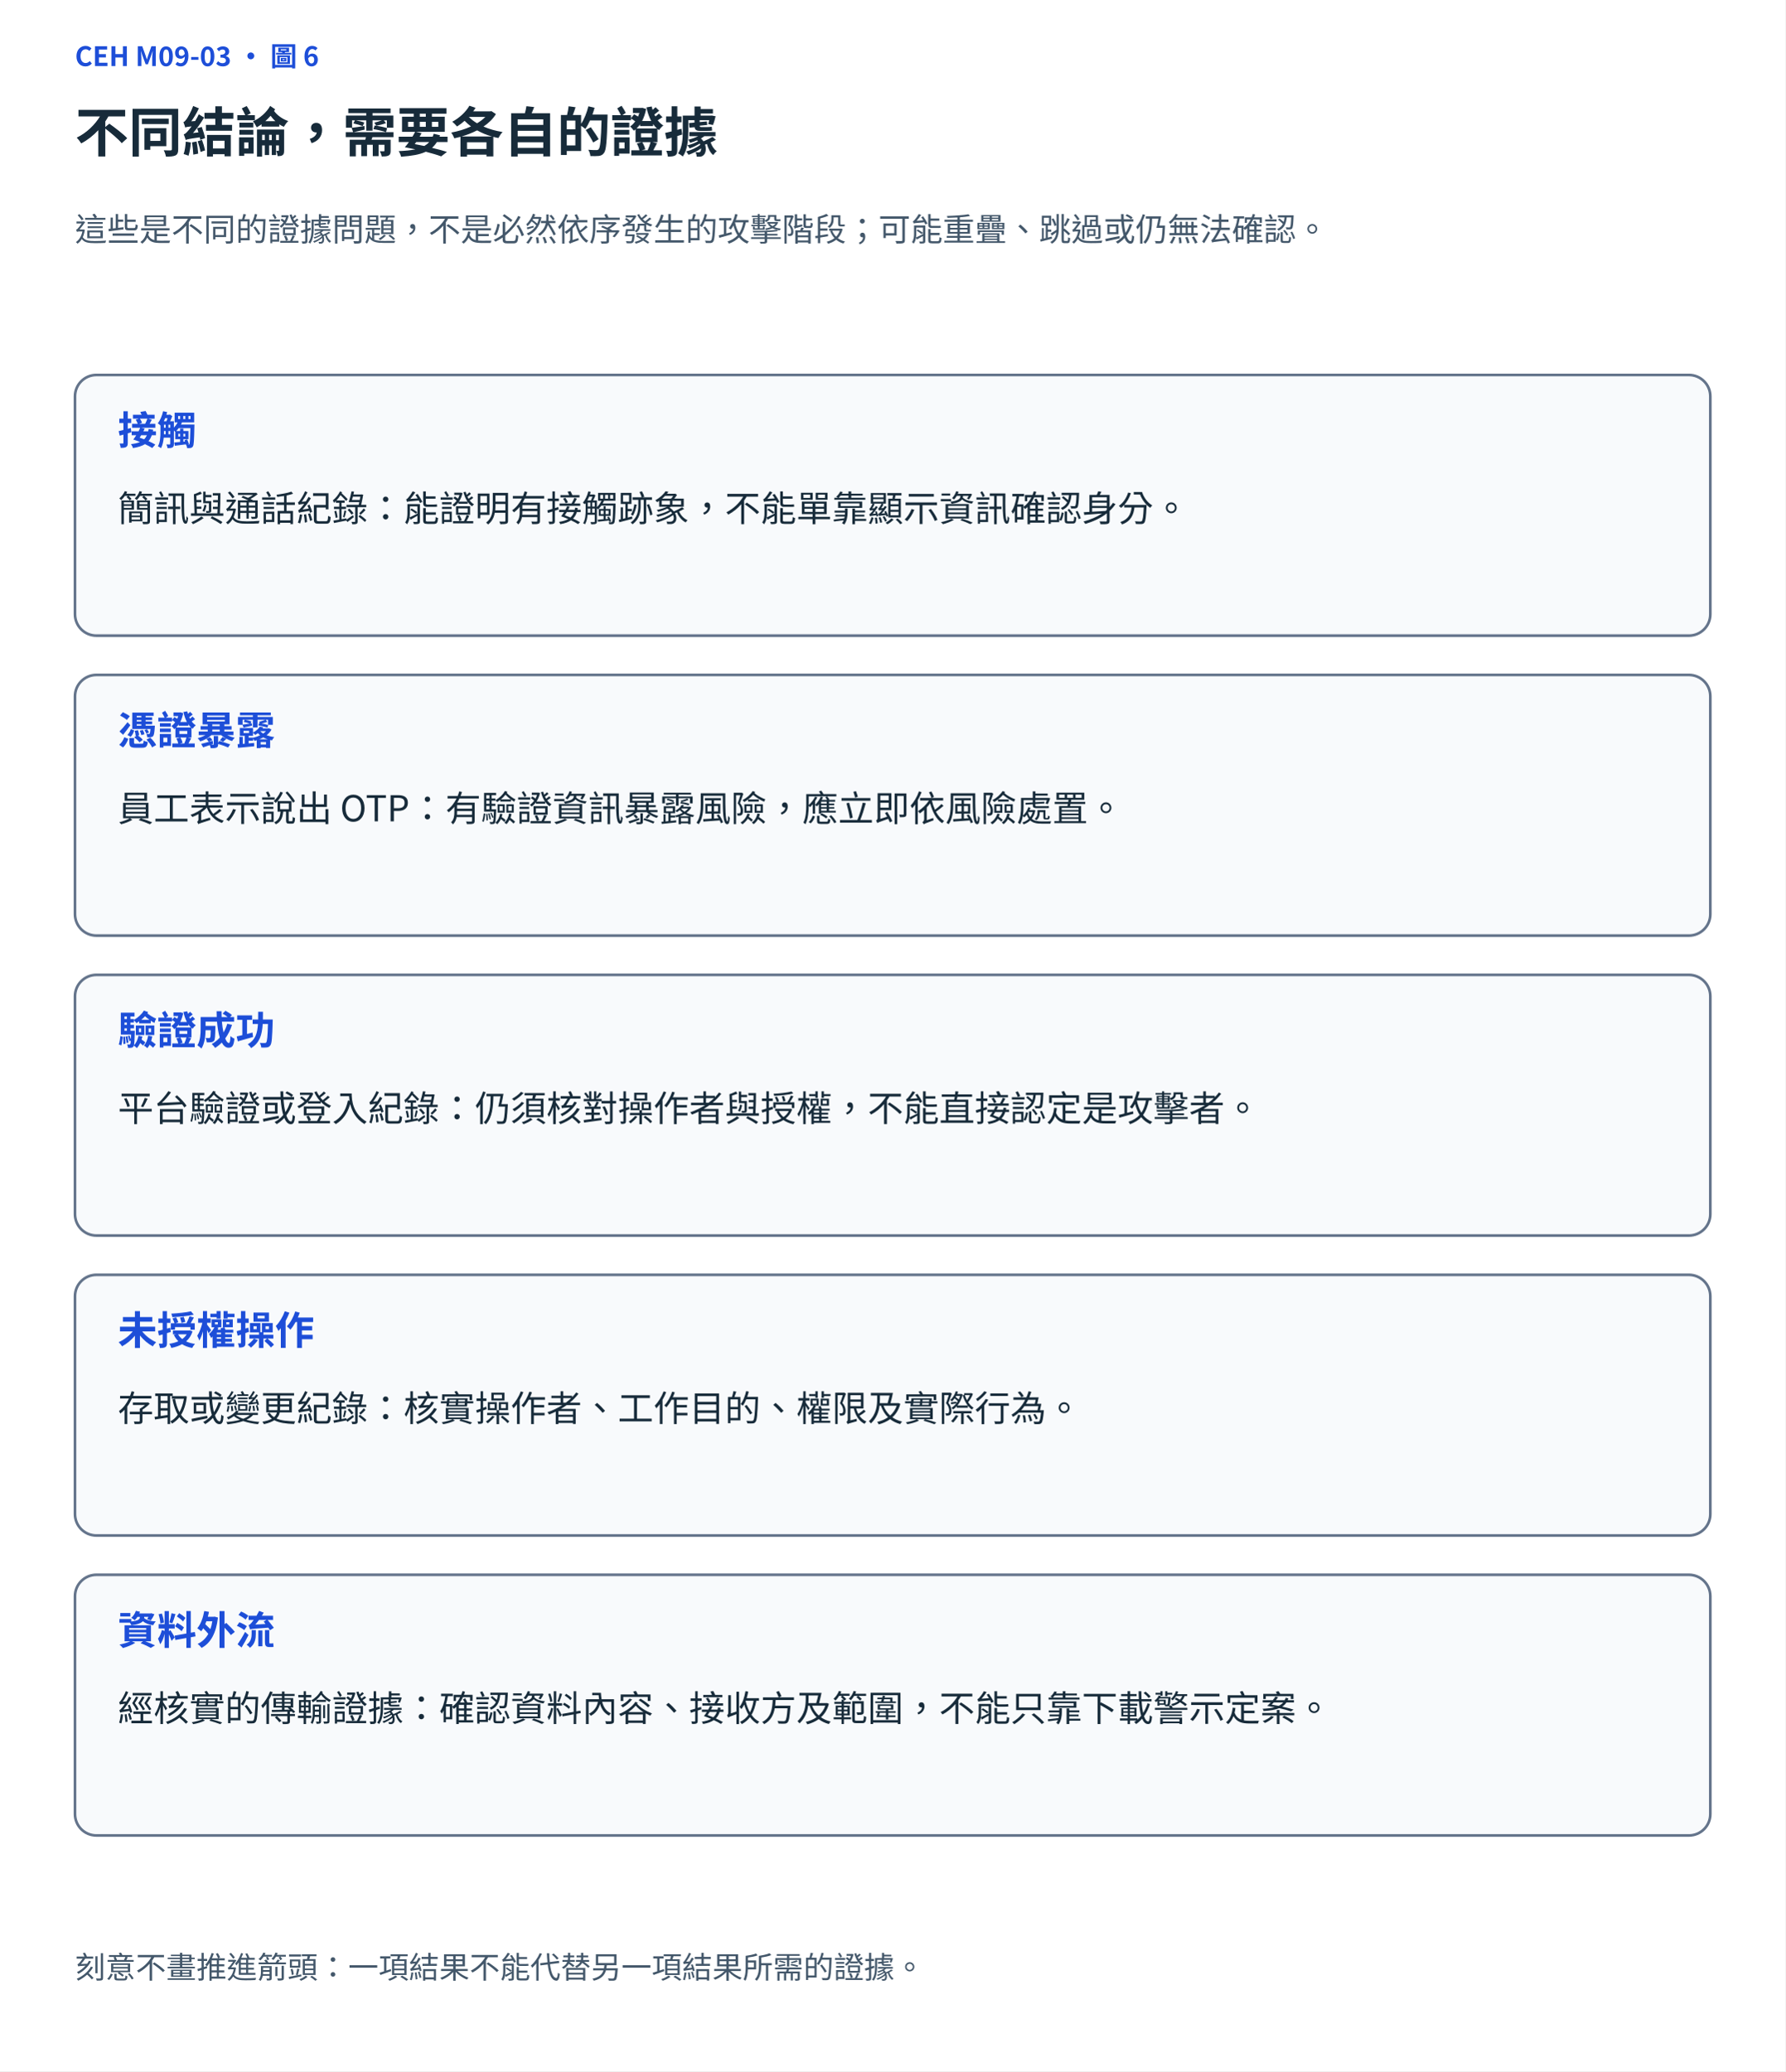
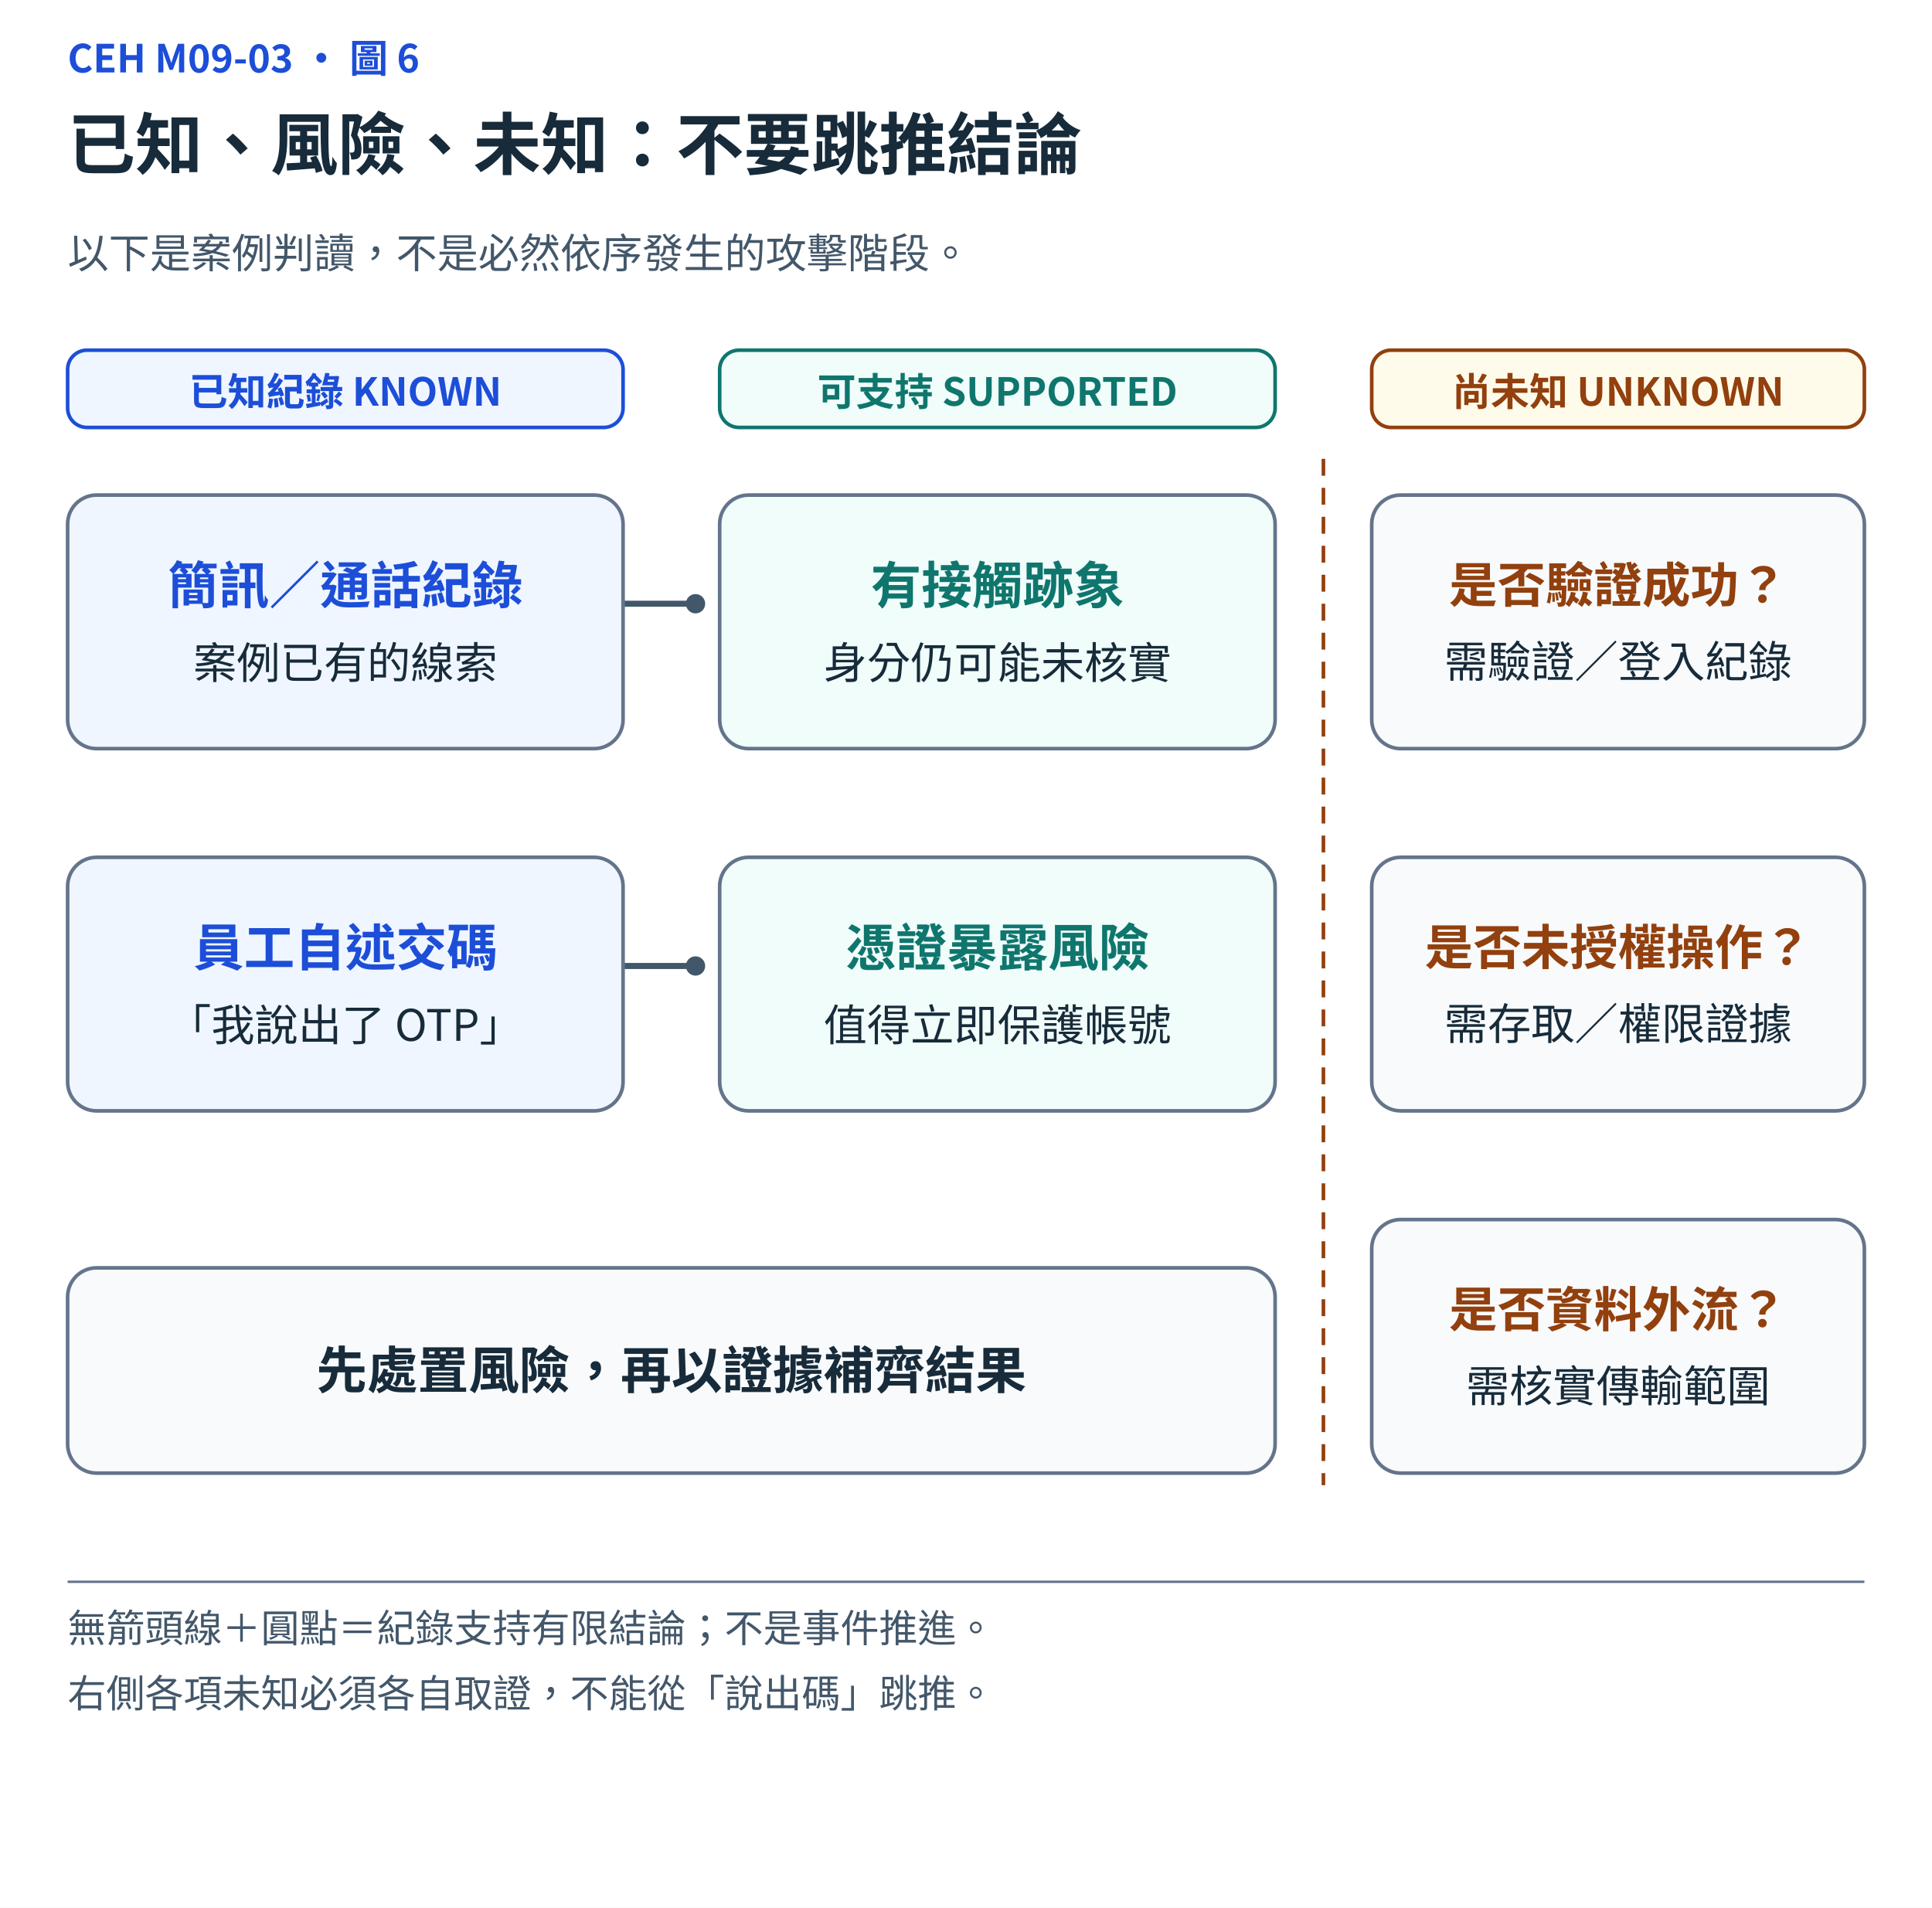
- <svg xmlns="http://www.w3.org/2000/svg" width="1000" height="1160" viewBox="0 0 1000 1160" role="img" aria-labelledby="title desc">
+ <svg xmlns="http://www.w3.org/2000/svg" width="800" height="790" viewBox="0 0 800 790" role="img" aria-labelledby="m0903-f6-zh-title m0903-f6-zh-desc">
  <defs>
-     <marker id="arrow" markerWidth="10" markerHeight="10" refX="8" refY="5" orient="auto" markerUnits="userSpaceOnUse">
+     <marker id="m0903-f6-zh-flow" markerWidth="10" markerHeight="10" refX="8" refY="5" orient="auto" markerUnits="userSpaceOnUse">
+       <path d="M 0 0 L 9 5 L 0 10 Z" fill="#1d4ed8" />
+     </marker>
+     <marker id="m0903-f6-zh-attempt" markerWidth="10" markerHeight="10" refX="8" refY="5" orient="auto" markerUnits="userSpaceOnUse">
+       <path d="M 0 0 L 9 5 L 0 10 Z" fill="#92400e" />
+     </marker>
+     <marker id="m0903-f6-zh-process" markerWidth="10" markerHeight="10" refX="8" refY="5" orient="auto" markerUnits="userSpaceOnUse">
      <path d="M 0 0 L 9 5 L 0 10 Z" fill="#43576a" />
    </marker>
  </defs>
-   <rect width="1000" height="1160" fill="#ffffff" />
+   <rect width="800" height="790" fill="#ffffff" />
  <g font-family="Noto Sans CJK TC, sans-serif" fill="#172b3a">
-     <text x="42" y="37" font-size="15" font-weight="700" fill="#1d4ed8" text-anchor="start">CEH M09-03 · 圖 6</text>
-     <text x="42" y="85" font-size="30" font-weight="700" fill="#172b3a" text-anchor="start">不同結論，需要各自的證據</text>
-     <text x="42" y="135" font-size="18" font-weight="400" fill="#43576a" text-anchor="start">這些是不同的證據問題，不是必然依序發生的攻擊階段；可能重疊、跳過或仍無法確認。</text>
-     <rect x="42" y="210" width="916" height="146" rx="12" fill="#f8fafc" stroke="#64748b" stroke-width="1.5" />
-     <text x="66" y="249" font-size="22" font-weight="700" fill="#1d4ed8" text-anchor="start">接觸</text>
-     <text x="66" y="292" font-size="20" font-weight="400" fill="#172b3a" text-anchor="start">簡訊與通話紀錄：能證明有接觸跡象，不能單靠顯示資訊確認身分。</text>
-     <rect x="42" y="378" width="916" height="146" rx="12" fill="#f8fafc" stroke="#64748b" stroke-width="1.5" />
-     <text x="66" y="417" font-size="22" font-weight="700" fill="#1d4ed8" text-anchor="start">憑證暴露</text>
-     <text x="66" y="460" font-size="20" font-weight="400" fill="#172b3a" text-anchor="start">員工表示說出 OTP：有驗證資訊暴露風險，應立即依風險處置。</text>
-     <rect x="42" y="546" width="916" height="146" rx="12" fill="#f8fafc" stroke="#64748b" stroke-width="1.5" />
-     <text x="66" y="585" font-size="22" font-weight="700" fill="#1d4ed8" text-anchor="start">驗證成功</text>
-     <text x="66" y="628" font-size="20" font-weight="400" fill="#172b3a" text-anchor="start">平台驗證或登入紀錄：仍須核對操作者與授權，不能直接認定是攻擊者。</text>
-     <rect x="42" y="714" width="916" height="146" rx="12" fill="#f8fafc" stroke="#64748b" stroke-width="1.5" />
-     <text x="66" y="753" font-size="22" font-weight="700" fill="#1d4ed8" text-anchor="start">未授權操作</text>
-     <text x="66" y="796" font-size="20" font-weight="400" fill="#172b3a" text-anchor="start">存取或變更紀錄：核實操作者、工作目的、權限及實際行為。</text>
-     <rect x="42" y="882" width="916" height="146" rx="12" fill="#f8fafc" stroke="#64748b" stroke-width="1.5" />
-     <text x="66" y="921" font-size="22" font-weight="700" fill="#1d4ed8" text-anchor="start">資料外流</text>
-     <text x="66" y="964" font-size="20" font-weight="400" fill="#172b3a" text-anchor="start">經核實的傳輸證據：確認資料內容、接收方及範圍，不能只靠下載警示定案。</text>
-     <text x="42" y="1108" font-size="17" font-weight="400" fill="#43576a" text-anchor="start">刻意不畫推進箭頭：一項結果不能代替另一項結果所需的證據。</text>
+     <text x="28" y="30" font-size="16" font-weight="700" fill="#1d4ed8" text-anchor="start">CEH M09-03 · 圖 6</text>
+     <text x="28" y="70" font-size="28" font-weight="700" fill="#172b3a" text-anchor="start">已知、風險、未知：不要跳推結論</text>
+     <text x="28" y="111" font-size="17" font-weight="400" fill="#43576a" text-anchor="start">以下是案例判讀，不是必然依序發生的攻擊階段。</text>
+     <rect x="28" y="145" width="230" height="32" rx="8" fill="#eff6ff" stroke="#1d4ed8" stroke-width="1.5" />
+     <text x="143.0" y="168" font-size="16" font-weight="700" fill="#1d4ed8" text-anchor="middle">已知紀錄 KNOWN</text>
+     <rect x="298" y="145" width="230" height="32" rx="8" fill="#f0fdfa" stroke="#0f766e" stroke-width="1.5" />
+     <text x="413.0" y="168" font-size="16" font-weight="700" fill="#0f766e" text-anchor="middle">可支持 SUPPORTED</text>
+     <rect x="568" y="145" width="204" height="32" rx="8" fill="#fffbeb" stroke="#92400e" stroke-width="1.5" />
+     <text x="670.0" y="168" font-size="16" font-weight="700" fill="#92400e" text-anchor="middle">尚未知 UNKNOWN</text>
+     <path d="M 258 250 L 288 250" fill="none" stroke="#43576a" stroke-width="2.5" stroke-linejoin="round" />
+     <circle cx="288" cy="250" r="4" fill="#43576a" />
+     <path d="M 258 400 L 288 400" fill="none" stroke="#43576a" stroke-width="2.5" stroke-linejoin="round" />
+     <circle cx="288" cy="400" r="4" fill="#43576a" />
+     <rect x="28" y="205" width="230" height="105" rx="12" fill="#eff6ff" stroke="#64748b" stroke-width="1.5" />
+     <text x="143.0" y="250.0" font-size="21" font-weight="700" fill="#1d4ed8" text-anchor="middle">簡訊／通話紀錄</text>
+     <text x="143.0" y="281.0" font-size="18" font-weight="400" fill="#172b3a" text-anchor="middle">案例已有的線索</text>
+     <rect x="28" y="355" width="230" height="105" rx="12" fill="#eff6ff" stroke="#64748b" stroke-width="1.5" />
+     <text x="143.0" y="400.0" font-size="21" font-weight="700" fill="#1d4ed8" text-anchor="middle">員工自述交碼</text>
+     <text x="143.0" y="431.0" font-size="18" font-weight="400" fill="#172b3a" text-anchor="middle">「我說出了 OTP」</text>
+     <rect x="298" y="205" width="230" height="105" rx="12" fill="#f0fdfa" stroke="#64748b" stroke-width="1.5" />
+     <text x="413.0" y="250.0" font-size="21" font-weight="700" fill="#0f766e" text-anchor="middle">有接觸跡象</text>
+     <text x="413.0" y="281.0" font-size="18" font-weight="400" fill="#172b3a" text-anchor="middle">身分仍可能未核實</text>
+     <rect x="298" y="355" width="230" height="105" rx="12" fill="#f0fdfa" stroke="#64748b" stroke-width="1.5" />
+     <text x="413.0" y="400.0" font-size="21" font-weight="700" fill="#0f766e" text-anchor="middle">憑證暴露風險</text>
+     <text x="413.0" y="431.0" font-size="18" font-weight="400" fill="#172b3a" text-anchor="middle">值得立即保護帳號</text>
+     <rect x="568" y="205" width="204" height="105" rx="12" fill="#f8fafc" stroke="#64748b" stroke-width="1.5" />
+     <text x="670.0" y="249.5" font-size="20" font-weight="700" fill="#92400e" text-anchor="middle">是否驗證成功？</text>
+     <text x="670.0" y="280.5" font-size="18" font-weight="400" fill="#172b3a" text-anchor="middle">需驗證／登入紀錄</text>
+     <rect x="568" y="355" width="204" height="105" rx="12" fill="#f8fafc" stroke="#64748b" stroke-width="1.5" />
+     <text x="670.0" y="399.5" font-size="20" font-weight="700" fill="#92400e" text-anchor="middle">是否未授權操作？</text>
+     <text x="670.0" y="430.5" font-size="18" font-weight="400" fill="#172b3a" text-anchor="middle">需存取／權限證據</text>
+     <rect x="568" y="505" width="204" height="105" rx="12" fill="#f8fafc" stroke="#64748b" stroke-width="1.5" />
+     <text x="670.0" y="549.5" font-size="20" font-weight="700" fill="#92400e" text-anchor="middle">是否資料外流？</text>
+     <text x="670.0" y="580.5" font-size="18" font-weight="400" fill="#172b3a" text-anchor="middle">需核實傳輸範圍</text>
+     <line x1="548" y1="190" x2="548" y2="615" stroke="#92400e" stroke-width="1.5" stroke-dasharray="7 5" />
+     <rect x="28" y="525" width="500" height="85" rx="12" fill="#f8fafc" stroke="#64748b" stroke-width="1.5" />
+     <text x="278.0" y="575.0" font-size="21" font-weight="700" fill="#172b3a" text-anchor="middle">先處置風險，再以證據補齊結果</text>
+     <line x1="28" y1="655" x2="772" y2="655" stroke="#64748b" stroke-width="1" />
+     <text x="28" y="680" font-size="16" font-weight="400" fill="#43576a" text-anchor="start">無箭頭線＋圓點＝紀錄支持有限結論；不是事件推進。</text>
+     <text x="28" y="707" font-size="16" font-weight="400" fill="#43576a" text-anchor="start">右側各項未知必須各自取證，不能從「說出碼」跳推。</text>
  </g>
</svg>
